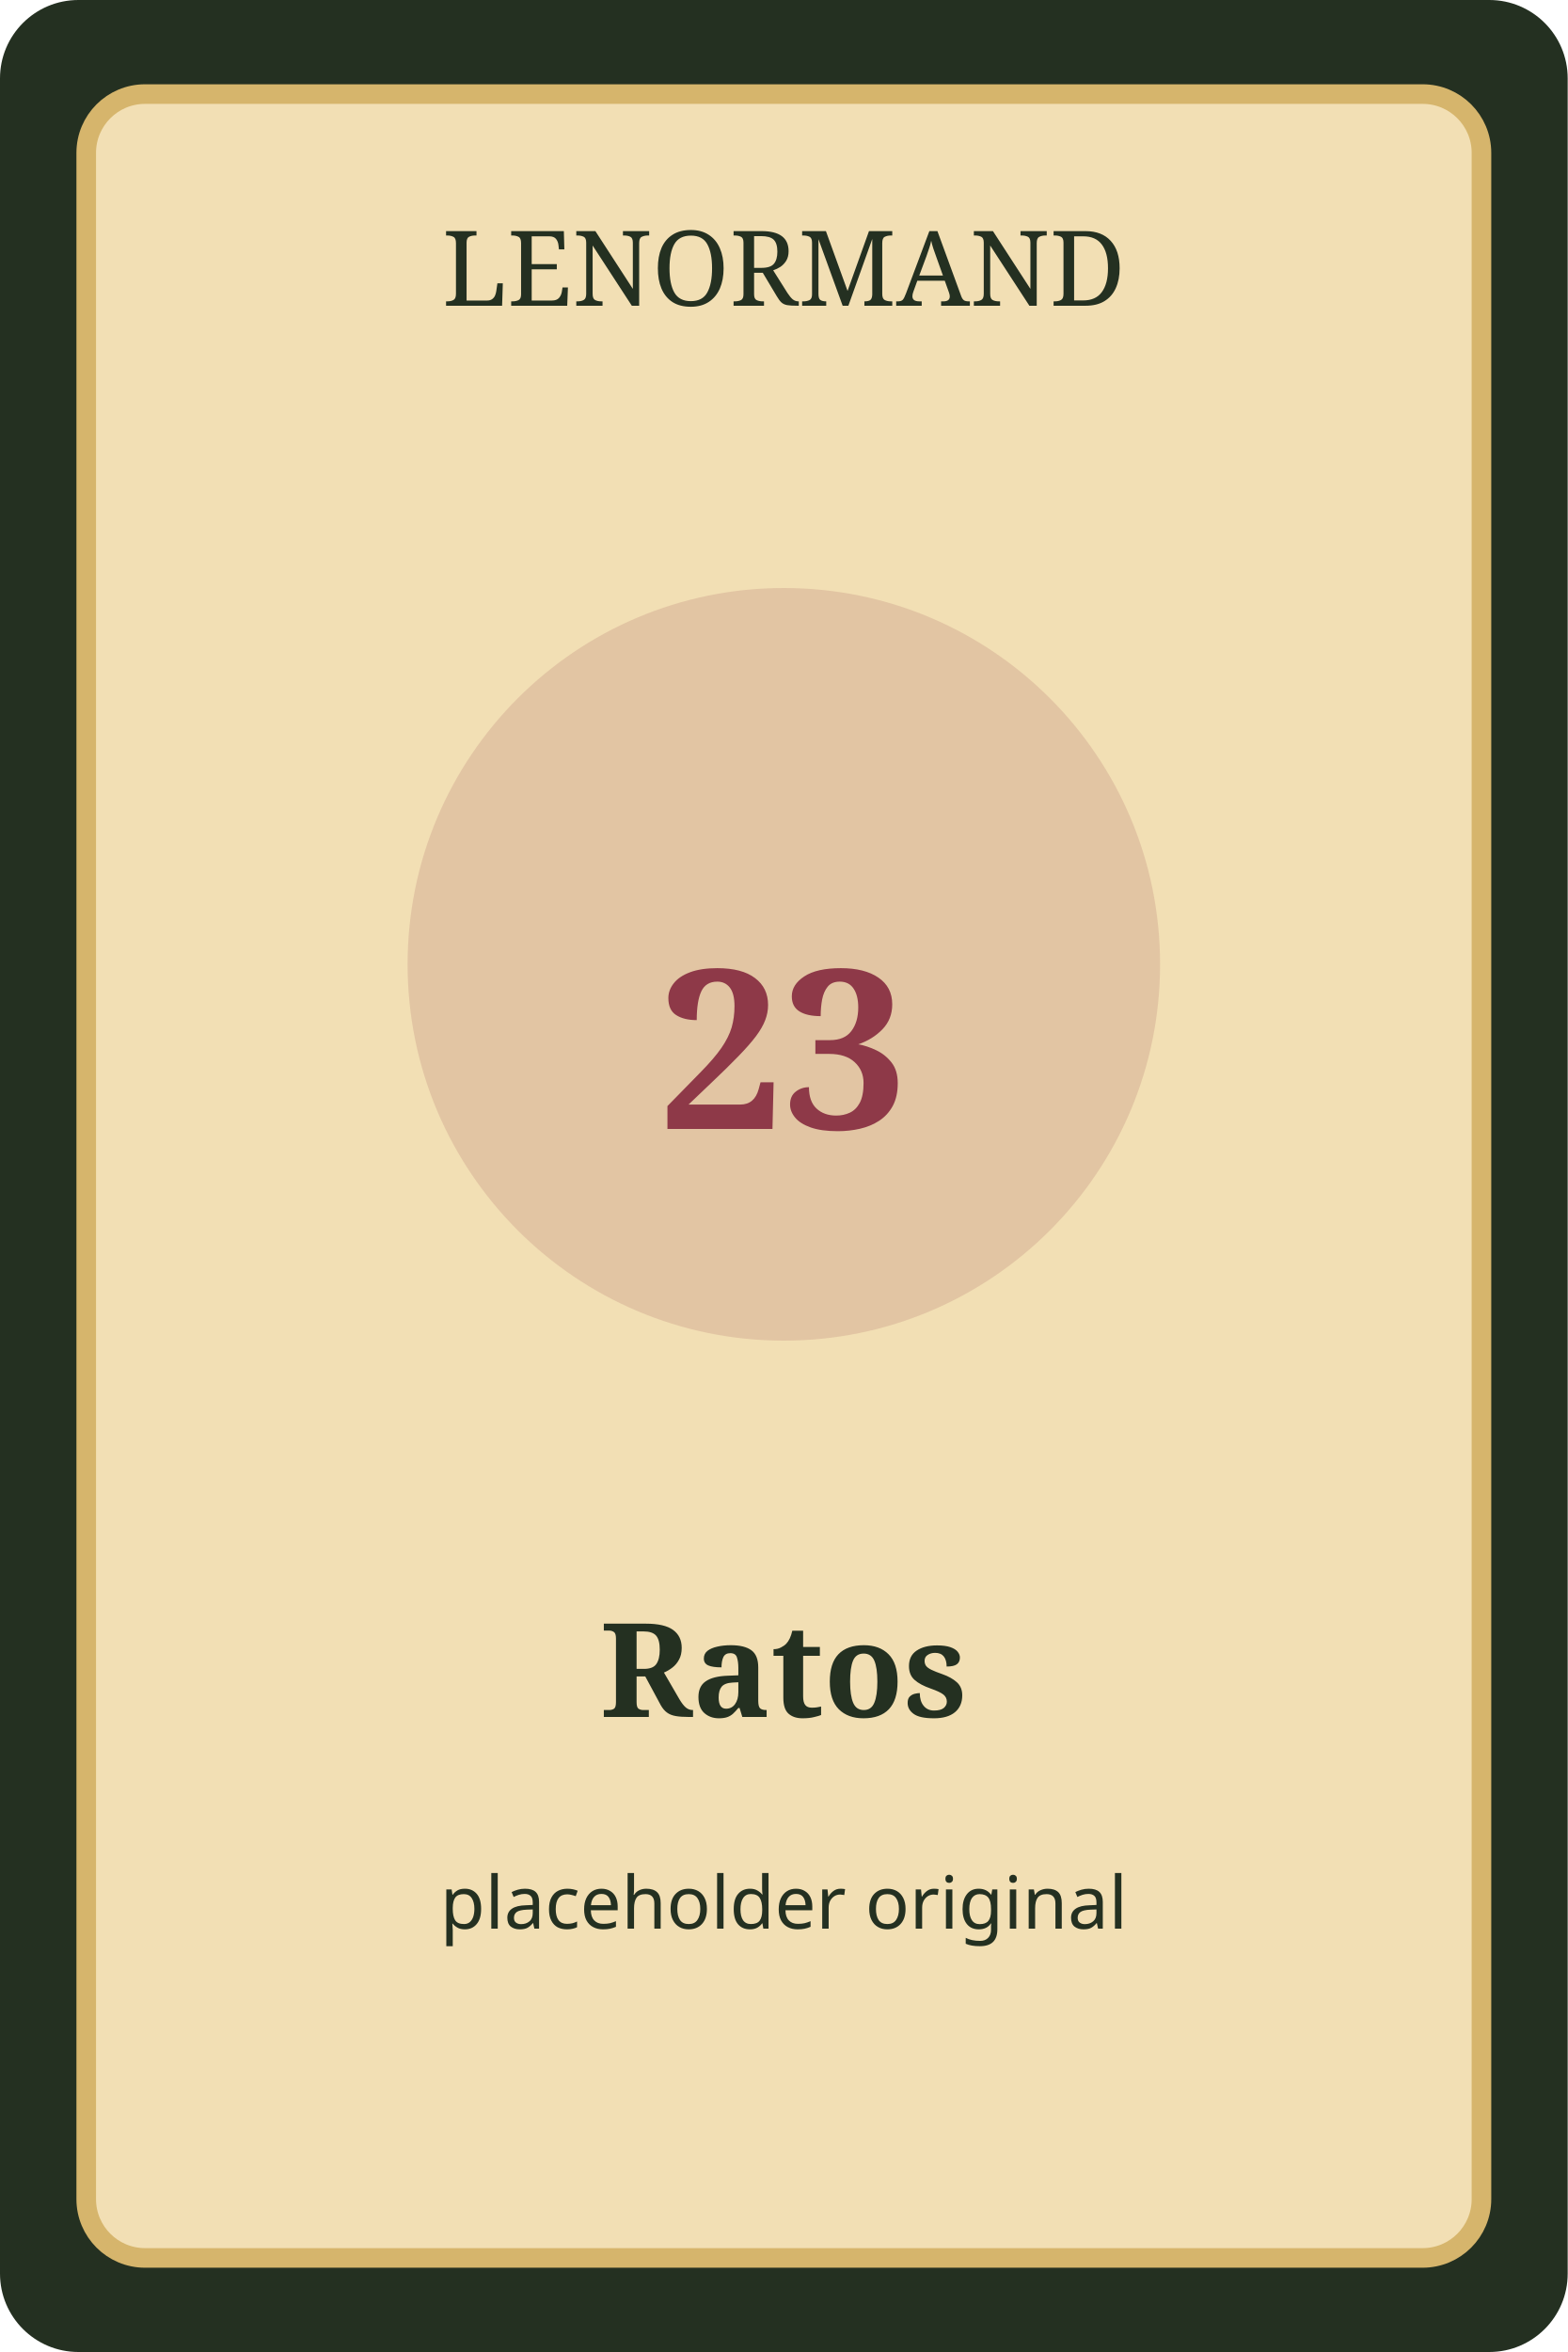
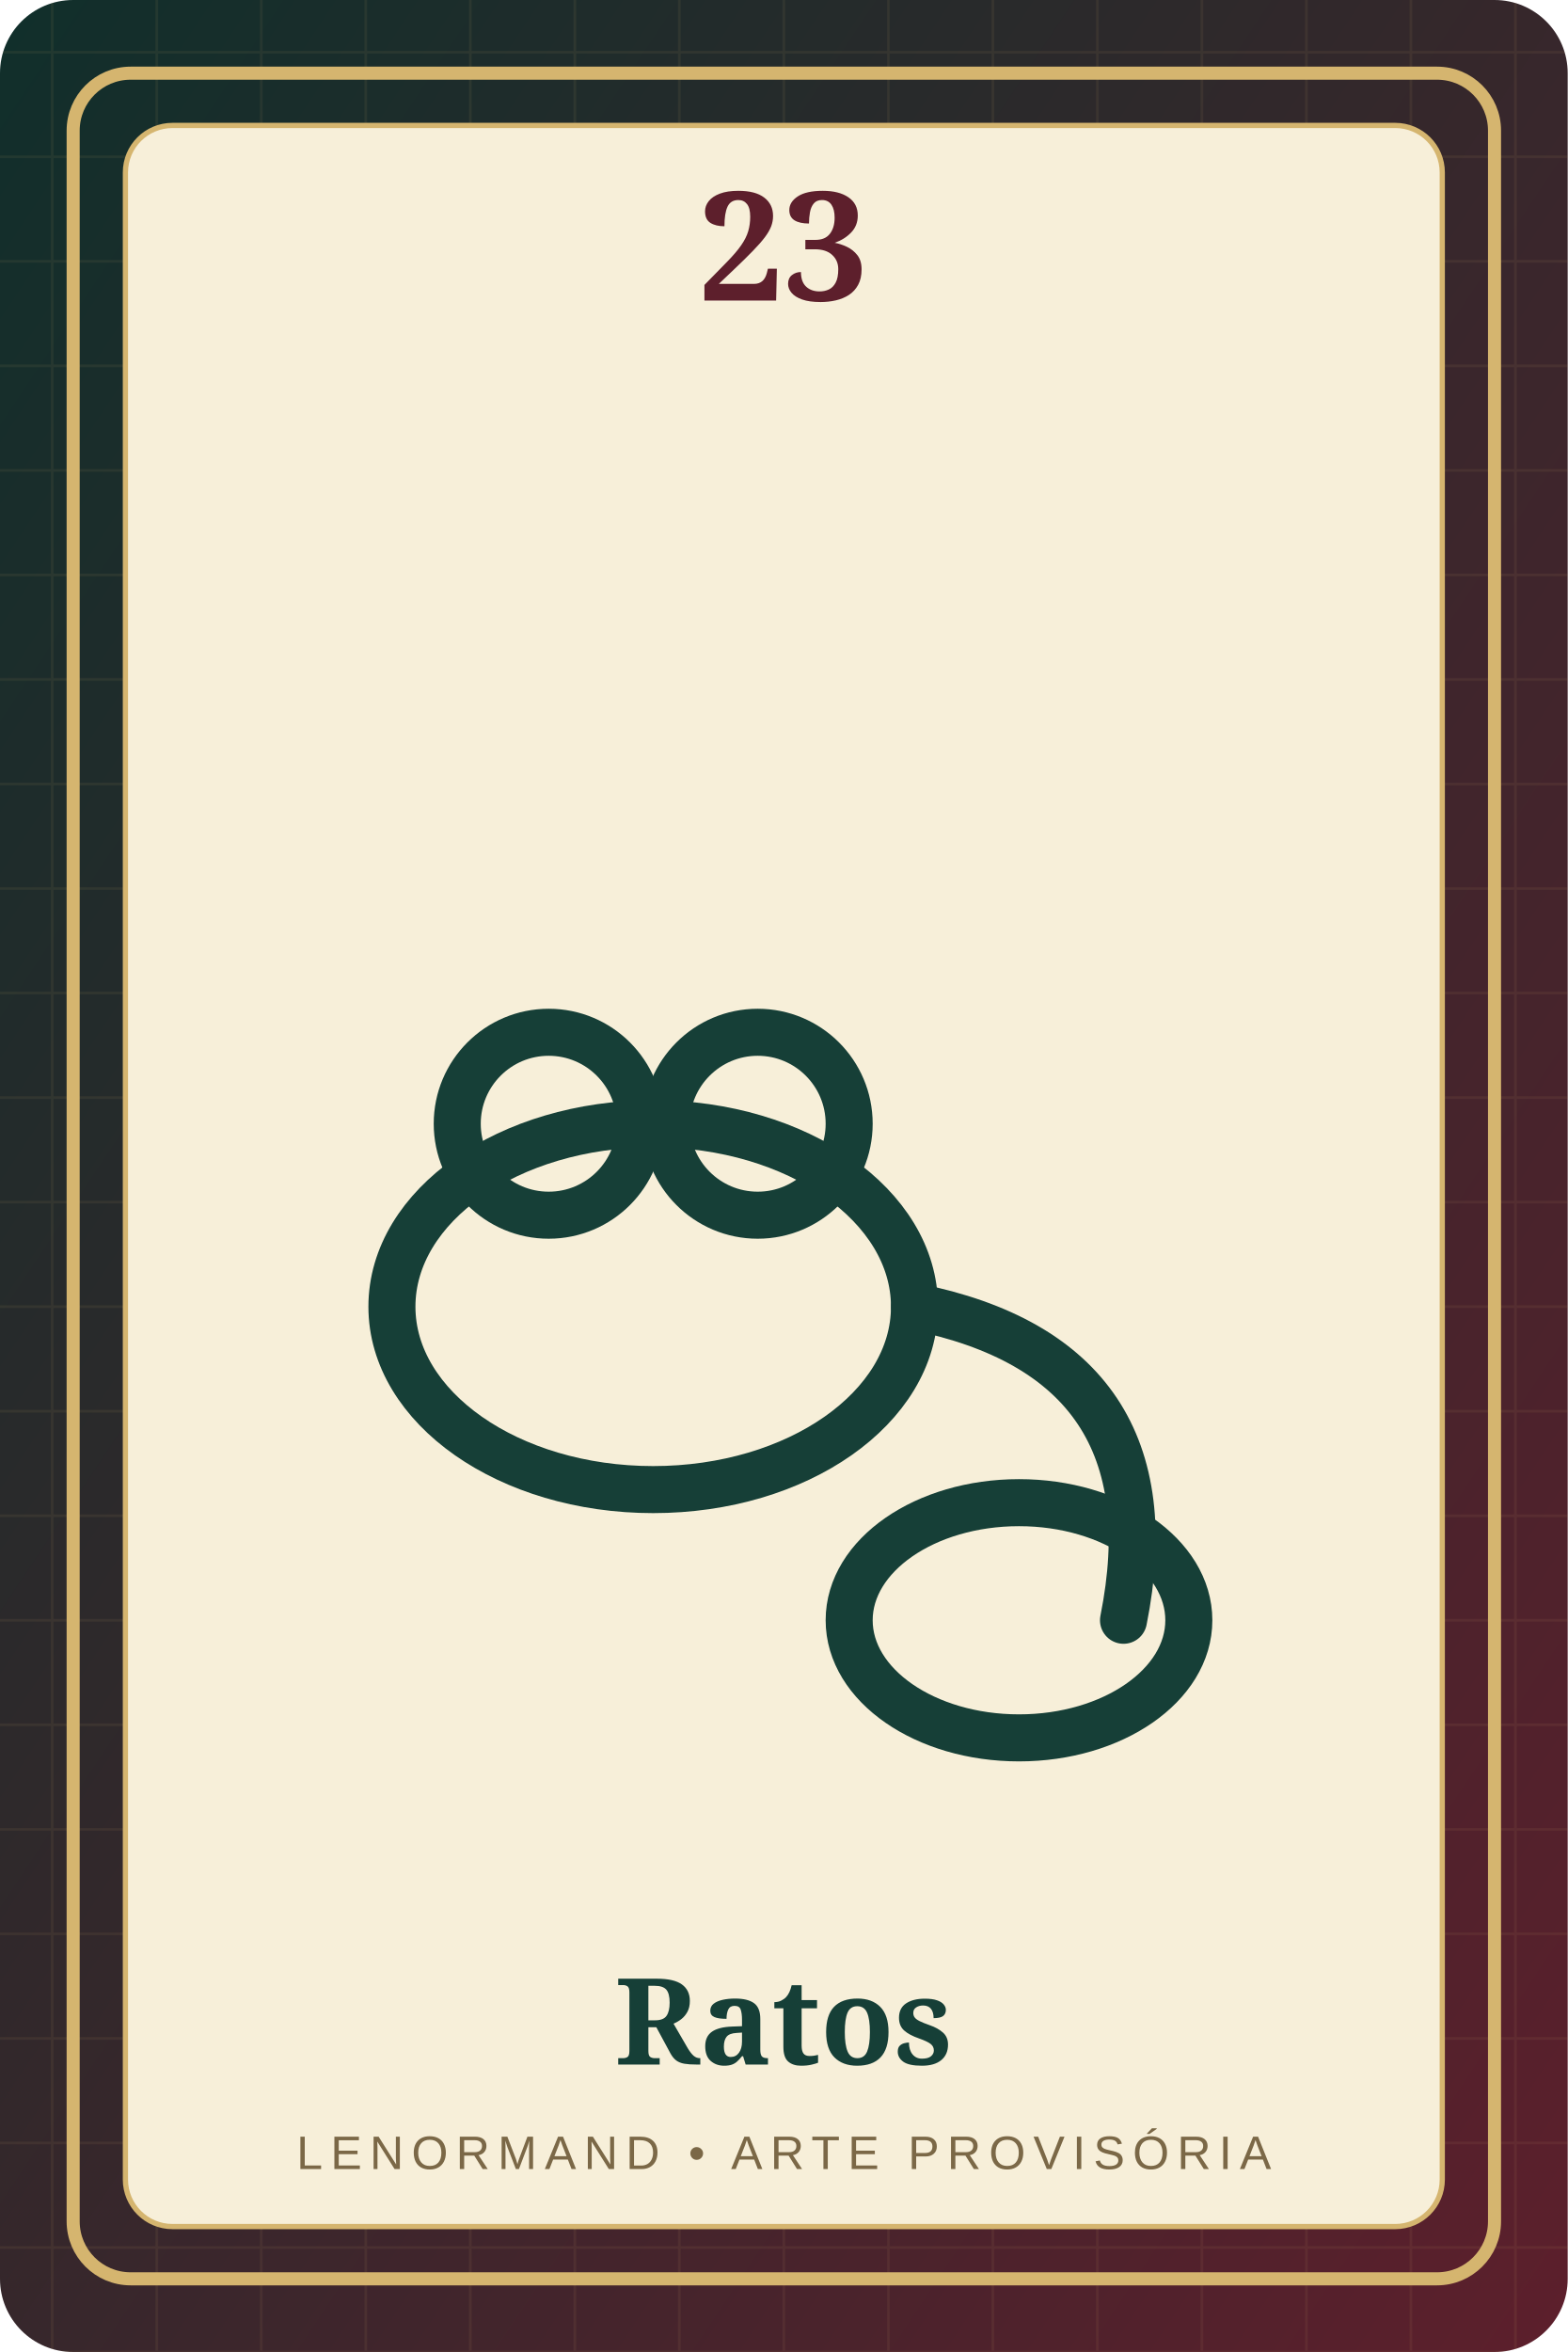
- <svg xmlns="http://www.w3.org/2000/svg" width="240" height="360" viewBox="0 0 240 360" role="img" aria-labelledby="title desc">
-   <rect width="240" height="360" rx="12" fill="#243021" />
-   <rect x="13.2" y="14.4" width="213.6" height="331.2" rx="9" fill="#f2dfb4" stroke="#d6b56c" stroke-width="3" />
-   <circle cx="120.0" cy="147.6" r="57.6" fill="#8e3948" opacity=".16" />
-   <text x="120.0" y="46.8" text-anchor="middle" font-family="serif" font-size="16" fill="#243021">LENORMAND</text>
-   <text x="120.0" y="172.8" text-anchor="middle" font-family="serif" font-size="34" font-weight="700" fill="#8e3948">23</text>
-   <text x="120.0" y="262.8" text-anchor="middle" font-family="serif" font-size="20.0" font-weight="700" fill="#243021">Ratos</text>
-   <text x="120.0" y="295.2" text-anchor="middle" font-family="sans-serif" font-size="11.2" fill="#243021">placeholder original</text>
+ <svg xmlns="http://www.w3.org/2000/svg" width="600" height="900" viewBox="0 0 600 900" role="img" aria-labelledby="title desc">
+   <defs>
+     <linearGradient id="bg" x1="0" y1="0" x2="1" y2="1">
+       <stop stop-color="#102f2b" />
+       <stop offset="1" stop-color="#5d1f2c" />
+     </linearGradient>
+     <pattern id="p" width="40" height="40" patternUnits="userSpaceOnUse">
+       <path d="M0 20h40M20 0v40" stroke="#d5b56f" stroke-opacity=".08" />
+     </pattern>
+   </defs>
+   <rect width="600" height="900" rx="28" fill="url(#bg)" />
+   <rect width="600" height="900" rx="28" fill="url(#p)" />
+   <rect x="28" y="28" width="544" height="844" rx="22" fill="none" stroke="#d5b56f" stroke-width="5" />
+   <rect x="48" y="48" width="504" height="804" rx="18" fill="#f7efd9" stroke="#d5b56f" stroke-width="2" />
+   <text x="300" y="115" text-anchor="middle" font-family="Georgia,serif" font-size="58" font-weight="700" fill="#5d1f2c">23</text>
+   <g fill="none" stroke="#163f37" stroke-width="18" stroke-linecap="round" stroke-linejoin="round">
+     <ellipse cx="250" cy="500" rx="100" ry="70" />
+     <circle cx="210" cy="430" r="35" />
+     <circle cx="290" cy="430" r="35" />
+     <path d="M350 500q100 20 80 120" />
+     <ellipse cx="390" cy="620" rx="65" ry="45" />
+   </g>
+   <text x="300" y="790" text-anchor="middle" font-family="Georgia,serif" font-size="46" font-weight="700" fill="#163f37">Ratos</text>
+   <text x="300" y="830" text-anchor="middle" font-family="Arial,sans-serif" font-size="18" letter-spacing="3" fill="#7b6847">LENORMAND • ARTE PROVISÓRIA</text>
</svg>
